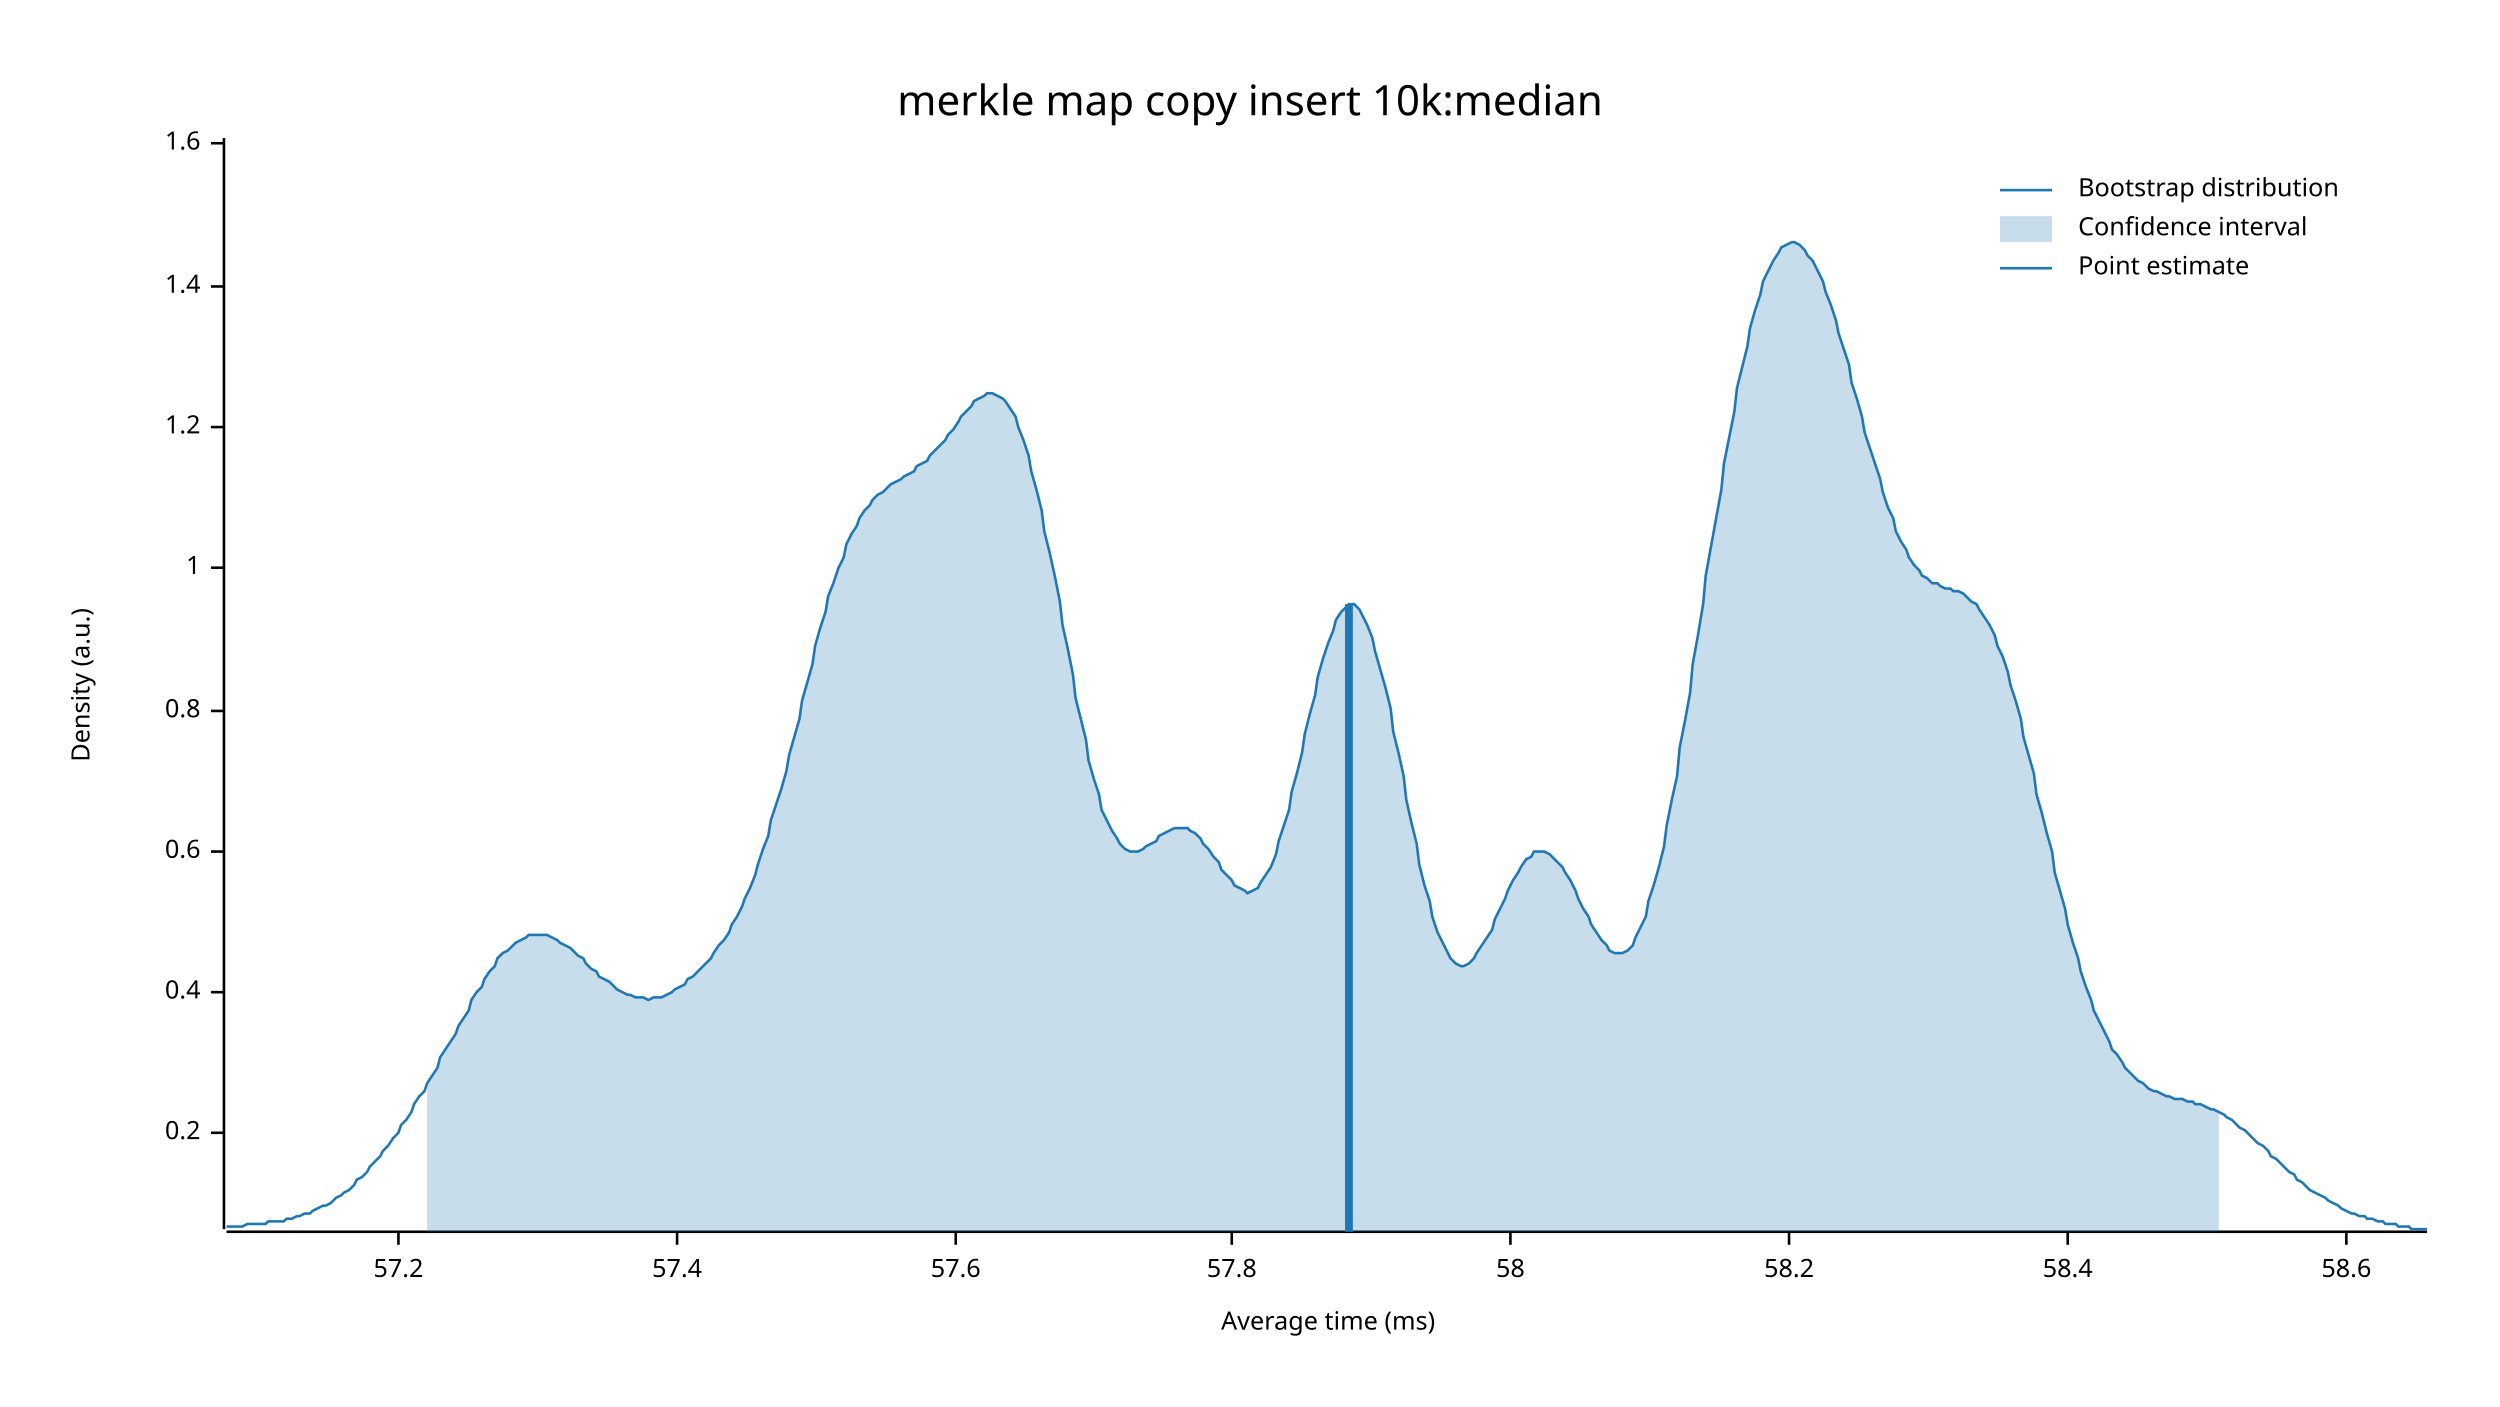
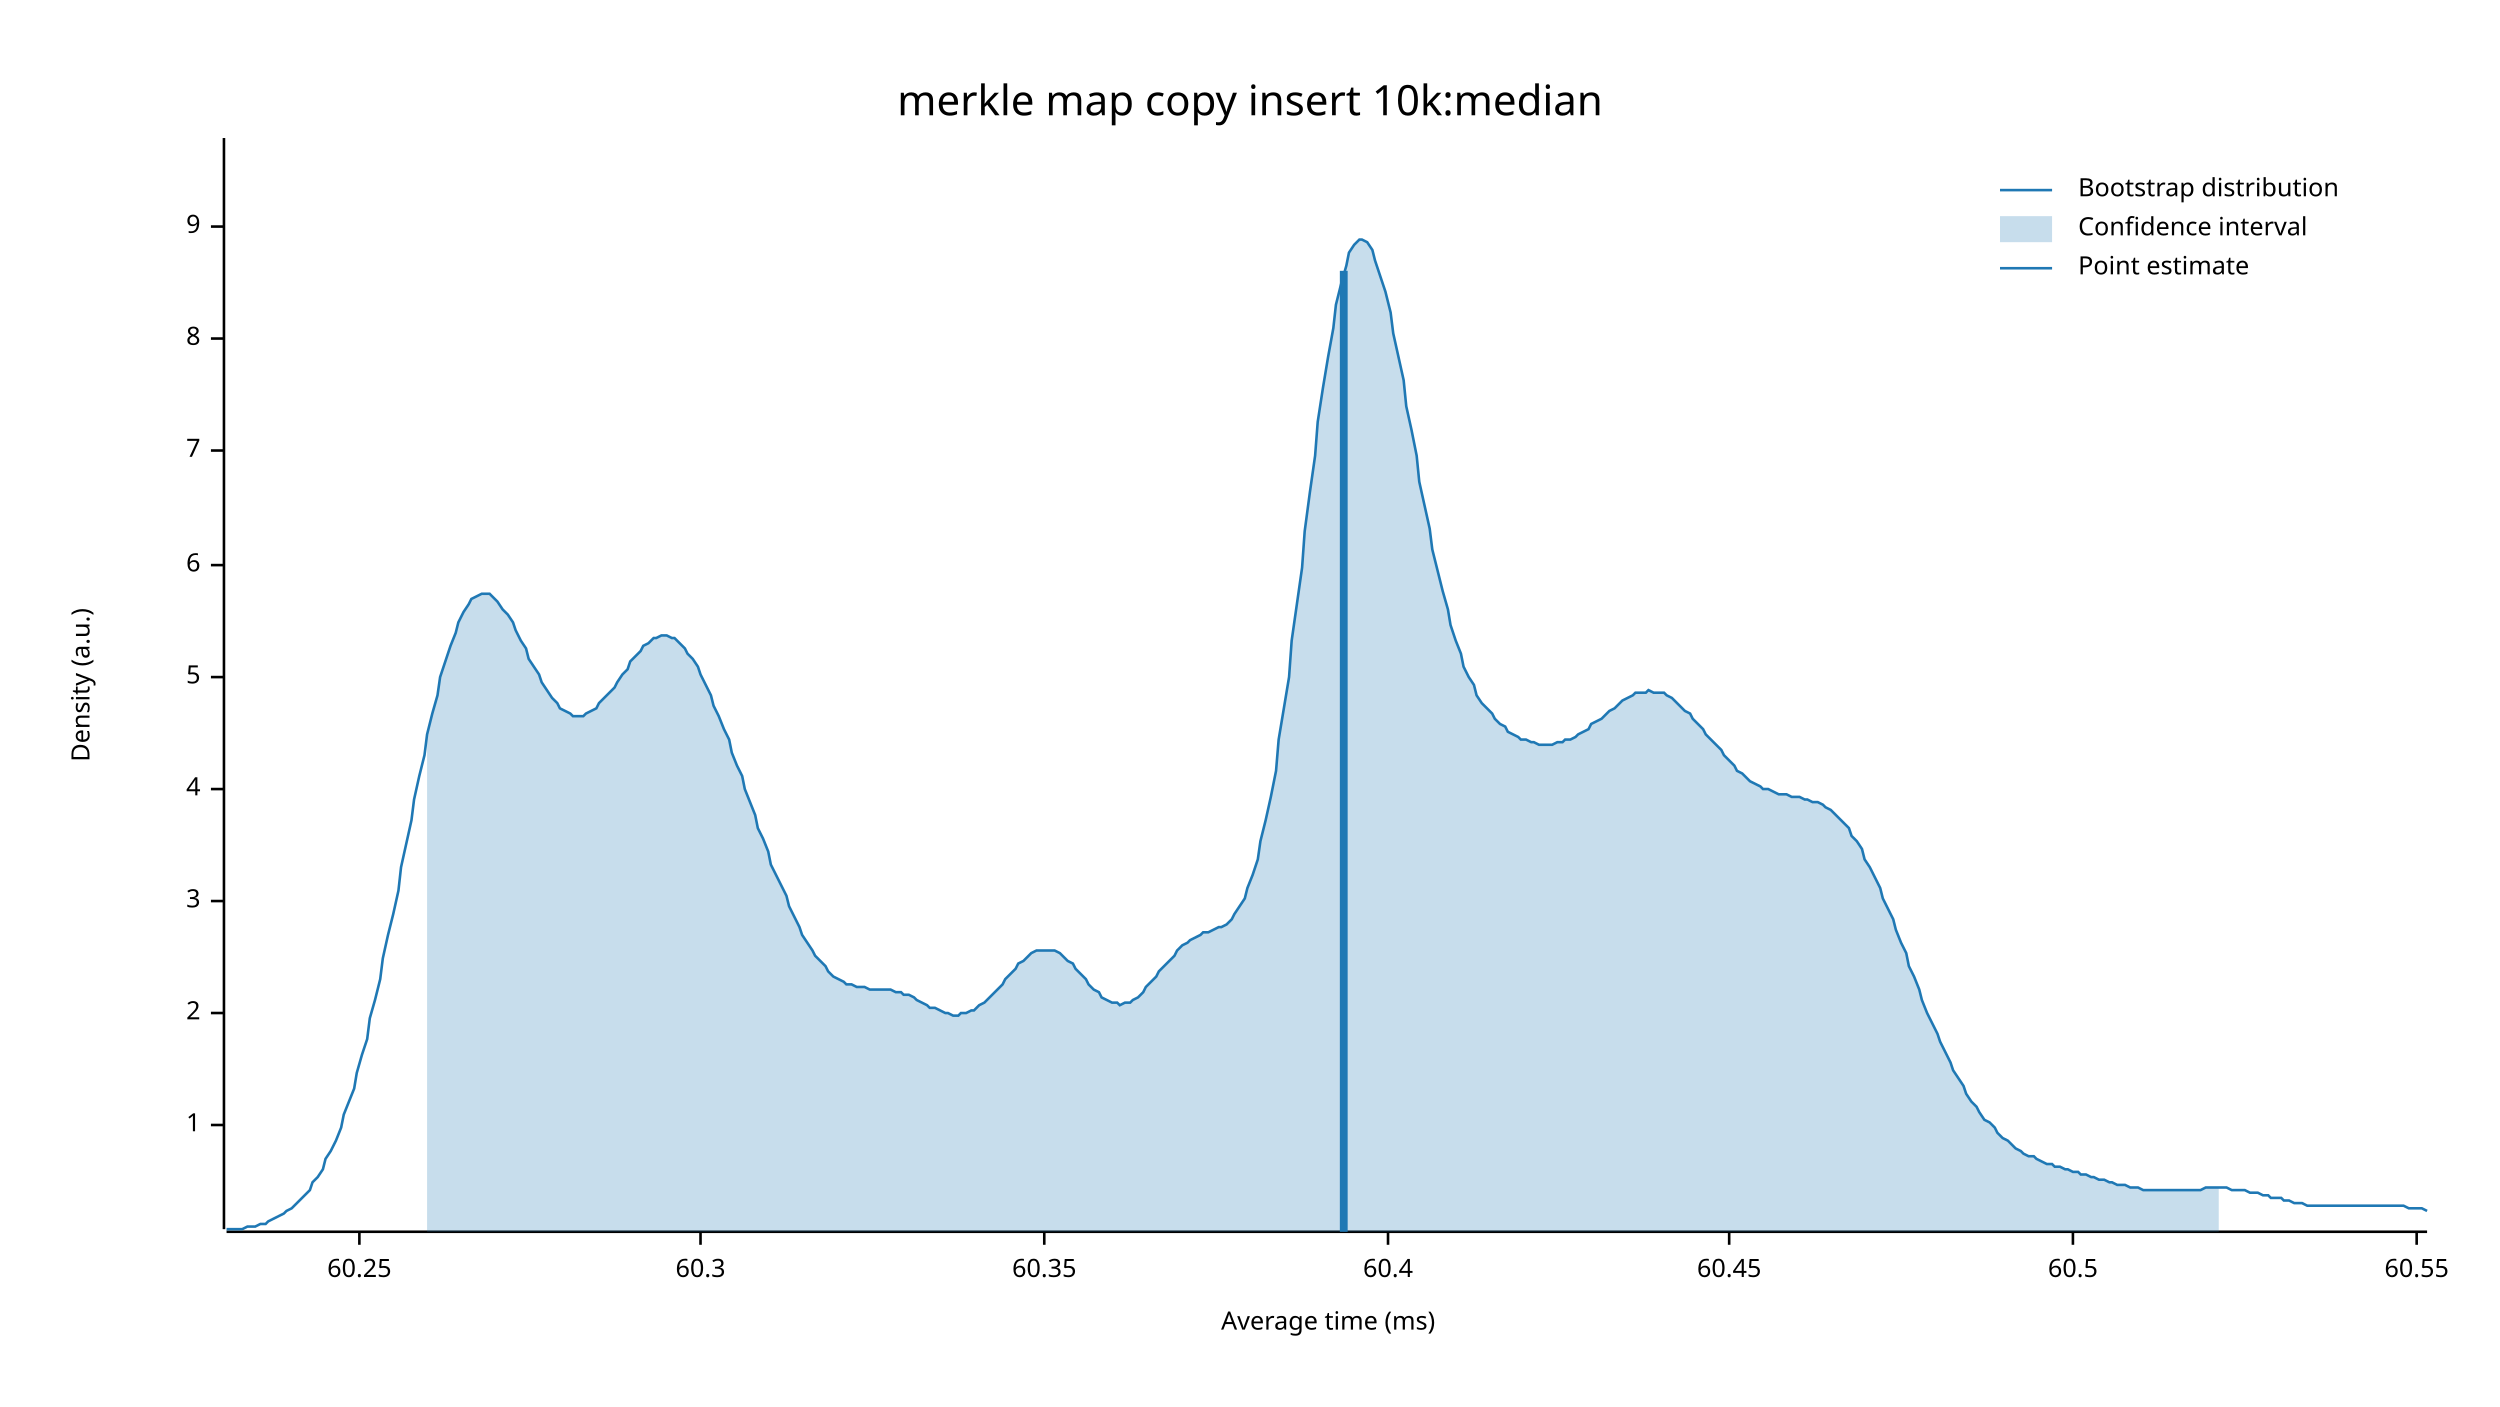
<svg xmlns="http://www.w3.org/2000/svg" width="960" height="540" viewBox="0 0 960 540">
  <text x="480" y="32" dy="0.76em" text-anchor="middle" font-family="sans-serif" font-size="16.129" opacity="1" fill="#000000">
merkle map copy insert 10k:median
</text>
  <text x="27" y="263" dy="0.76em" text-anchor="middle" font-family="sans-serif" font-size="9.677" opacity="1" fill="#000000" transform="rotate(270, 27, 263)">
Density (a.u.)
</text>
  <text x="510" y="513" dy="-0.5ex" text-anchor="middle" font-family="sans-serif" font-size="9.677" opacity="1" fill="#000000">
Average time (ms)
</text>
  <polyline fill="none" opacity="1" stroke="#000000" stroke-width="1" points="86,53 86,472 " />
-   <text x="77" y="435" dy="0.5ex" text-anchor="end" font-family="sans-serif" font-size="9.677" opacity="1" fill="#000000">
- 0.2
- </text>
-   <polyline fill="none" opacity="1" stroke="#000000" stroke-width="1" points="81,435 86,435 " />
-   <text x="77" y="381" dy="0.5ex" text-anchor="end" font-family="sans-serif" font-size="9.677" opacity="1" fill="#000000">
- 0.4
- </text>
-   <polyline fill="none" opacity="1" stroke="#000000" stroke-width="1" points="81,381 86,381 " />
-   <text x="77" y="327" dy="0.5ex" text-anchor="end" font-family="sans-serif" font-size="9.677" opacity="1" fill="#000000">
- 0.6
- </text>
-   <polyline fill="none" opacity="1" stroke="#000000" stroke-width="1" points="81,327 86,327 " />
-   <text x="77" y="273" dy="0.5ex" text-anchor="end" font-family="sans-serif" font-size="9.677" opacity="1" fill="#000000">
- 0.8
- </text>
-   <polyline fill="none" opacity="1" stroke="#000000" stroke-width="1" points="81,273 86,273 " />
-   <text x="77" y="218" dy="0.5ex" text-anchor="end" font-family="sans-serif" font-size="9.677" opacity="1" fill="#000000">
+   <text x="77" y="432" dy="0.5ex" text-anchor="end" font-family="sans-serif" font-size="9.677" opacity="1" fill="#000000">
1
</text>
-   <polyline fill="none" opacity="1" stroke="#000000" stroke-width="1" points="81,218 86,218 " />
-   <text x="77" y="164" dy="0.5ex" text-anchor="end" font-family="sans-serif" font-size="9.677" opacity="1" fill="#000000">
- 1.2
+   <polyline fill="none" opacity="1" stroke="#000000" stroke-width="1" points="81,432 86,432 " />
+   <text x="77" y="389" dy="0.5ex" text-anchor="end" font-family="sans-serif" font-size="9.677" opacity="1" fill="#000000">
+ 2
</text>
-   <polyline fill="none" opacity="1" stroke="#000000" stroke-width="1" points="81,164 86,164 " />
-   <text x="77" y="110" dy="0.5ex" text-anchor="end" font-family="sans-serif" font-size="9.677" opacity="1" fill="#000000">
- 1.4
+   <polyline fill="none" opacity="1" stroke="#000000" stroke-width="1" points="81,389 86,389 " />
+   <text x="77" y="346" dy="0.5ex" text-anchor="end" font-family="sans-serif" font-size="9.677" opacity="1" fill="#000000">
+ 3
</text>
-   <polyline fill="none" opacity="1" stroke="#000000" stroke-width="1" points="81,110 86,110 " />
-   <text x="77" y="55" dy="0.5ex" text-anchor="end" font-family="sans-serif" font-size="9.677" opacity="1" fill="#000000">
- 1.6
+   <polyline fill="none" opacity="1" stroke="#000000" stroke-width="1" points="81,346 86,346 " />
+   <text x="77" y="303" dy="0.5ex" text-anchor="end" font-family="sans-serif" font-size="9.677" opacity="1" fill="#000000">
+ 4
</text>
-   <polyline fill="none" opacity="1" stroke="#000000" stroke-width="1" points="81,55 86,55 " />
+   <polyline fill="none" opacity="1" stroke="#000000" stroke-width="1" points="81,303 86,303 " />
+   <text x="77" y="260" dy="0.5ex" text-anchor="end" font-family="sans-serif" font-size="9.677" opacity="1" fill="#000000">
+ 5
+ </text>
+   <polyline fill="none" opacity="1" stroke="#000000" stroke-width="1" points="81,260 86,260 " />
+   <text x="77" y="217" dy="0.5ex" text-anchor="end" font-family="sans-serif" font-size="9.677" opacity="1" fill="#000000">
+ 6
+ </text>
+   <polyline fill="none" opacity="1" stroke="#000000" stroke-width="1" points="81,217 86,217 " />
+   <text x="77" y="173" dy="0.5ex" text-anchor="end" font-family="sans-serif" font-size="9.677" opacity="1" fill="#000000">
+ 7
+ </text>
+   <polyline fill="none" opacity="1" stroke="#000000" stroke-width="1" points="81,173 86,173 " />
+   <text x="77" y="130" dy="0.5ex" text-anchor="end" font-family="sans-serif" font-size="9.677" opacity="1" fill="#000000">
+ 8
+ </text>
+   <polyline fill="none" opacity="1" stroke="#000000" stroke-width="1" points="81,130 86,130 " />
+   <text x="77" y="87" dy="0.5ex" text-anchor="end" font-family="sans-serif" font-size="9.677" opacity="1" fill="#000000">
+ 9
+ </text>
+   <polyline fill="none" opacity="1" stroke="#000000" stroke-width="1" points="81,87 86,87 " />
  <polyline fill="none" opacity="1" stroke="#000000" stroke-width="1" points="87,473 932,473 " />
-   <text x="153" y="483" dy="0.76em" text-anchor="middle" font-family="sans-serif" font-size="9.677" opacity="1" fill="#000000">
- 57.2
+   <text x="138" y="483" dy="0.76em" text-anchor="middle" font-family="sans-serif" font-size="9.677" opacity="1" fill="#000000">
+ 60.25
</text>
-   <polyline fill="none" opacity="1" stroke="#000000" stroke-width="1" points="153,473 153,478 " />
-   <text x="260" y="483" dy="0.76em" text-anchor="middle" font-family="sans-serif" font-size="9.677" opacity="1" fill="#000000">
- 57.4
+   <polyline fill="none" opacity="1" stroke="#000000" stroke-width="1" points="138,473 138,478 " />
+   <text x="269" y="483" dy="0.76em" text-anchor="middle" font-family="sans-serif" font-size="9.677" opacity="1" fill="#000000">
+ 60.3
</text>
-   <polyline fill="none" opacity="1" stroke="#000000" stroke-width="1" points="260,473 260,478 " />
-   <text x="367" y="483" dy="0.76em" text-anchor="middle" font-family="sans-serif" font-size="9.677" opacity="1" fill="#000000">
- 57.6
+   <polyline fill="none" opacity="1" stroke="#000000" stroke-width="1" points="269,473 269,478 " />
+   <text x="401" y="483" dy="0.76em" text-anchor="middle" font-family="sans-serif" font-size="9.677" opacity="1" fill="#000000">
+ 60.35
</text>
-   <polyline fill="none" opacity="1" stroke="#000000" stroke-width="1" points="367,473 367,478 " />
-   <text x="473" y="483" dy="0.76em" text-anchor="middle" font-family="sans-serif" font-size="9.677" opacity="1" fill="#000000">
- 57.8
+   <polyline fill="none" opacity="1" stroke="#000000" stroke-width="1" points="401,473 401,478 " />
+   <text x="533" y="483" dy="0.76em" text-anchor="middle" font-family="sans-serif" font-size="9.677" opacity="1" fill="#000000">
+ 60.4
</text>
-   <polyline fill="none" opacity="1" stroke="#000000" stroke-width="1" points="473,473 473,478 " />
-   <text x="580" y="483" dy="0.76em" text-anchor="middle" font-family="sans-serif" font-size="9.677" opacity="1" fill="#000000">
- 58
+   <polyline fill="none" opacity="1" stroke="#000000" stroke-width="1" points="533,473 533,478 " />
+   <text x="664" y="483" dy="0.76em" text-anchor="middle" font-family="sans-serif" font-size="9.677" opacity="1" fill="#000000">
+ 60.45
</text>
-   <polyline fill="none" opacity="1" stroke="#000000" stroke-width="1" points="580,473 580,478 " />
-   <text x="687" y="483" dy="0.76em" text-anchor="middle" font-family="sans-serif" font-size="9.677" opacity="1" fill="#000000">
- 58.2
+   <polyline fill="none" opacity="1" stroke="#000000" stroke-width="1" points="664,473 664,478 " />
+   <text x="796" y="483" dy="0.76em" text-anchor="middle" font-family="sans-serif" font-size="9.677" opacity="1" fill="#000000">
+ 60.5
</text>
-   <polyline fill="none" opacity="1" stroke="#000000" stroke-width="1" points="687,473 687,478 " />
-   <text x="794" y="483" dy="0.76em" text-anchor="middle" font-family="sans-serif" font-size="9.677" opacity="1" fill="#000000">
- 58.4
+   <polyline fill="none" opacity="1" stroke="#000000" stroke-width="1" points="796,473 796,478 " />
+   <text x="928" y="483" dy="0.76em" text-anchor="middle" font-family="sans-serif" font-size="9.677" opacity="1" fill="#000000">
+ 60.55
</text>
-   <polyline fill="none" opacity="1" stroke="#000000" stroke-width="1" points="794,473 794,478 " />
-   <text x="901" y="483" dy="0.76em" text-anchor="middle" font-family="sans-serif" font-size="9.677" opacity="1" fill="#000000">
- 58.6
- </text>
-   <polyline fill="none" opacity="1" stroke="#000000" stroke-width="1" points="901,473 901,478 " />
-   <polyline fill="none" opacity="1" stroke="#1F78B4" stroke-width="1" points="87,471 88,471 90,471 92,471 93,471 95,470 97,470 98,470 100,470 102,470 103,469 105,469 107,469 109,469 110,468 112,468 114,467 115,467 117,466 119,466 120,465 122,464 124,463 125,463 127,462 129,460 131,459 132,458 134,457 136,455 137,453 139,452 141,450 142,448 144,446 146,444 147,442 149,440 151,437 153,435 154,432 156,430 158,427 159,424 161,421 163,419 164,416 166,413 168,410 169,406 171,403 173,400 175,397 176,394 178,391 180,388 181,384 183,381 185,379 186,376 188,373 190,371 191,368 193,366 195,365 197,363 198,362 200,361 202,360 203,359 205,359 207,359 208,359 210,359 212,360 214,361 215,362 217,363 219,364 220,365 222,367 224,368 225,370 227,372 229,373 230,375 232,376 234,377 236,379 237,380 239,381 241,382 242,382 244,383 246,383 247,383 249,384 251,383 252,383 254,383 256,382 258,381 259,380 261,379 263,378 264,376 266,375 268,373 269,372 271,370 273,368 274,366 276,363 278,361 280,358 281,355 283,352 285,348 286,345 288,341 290,336 291,332 293,326 295,321 296,315 298,309 300,303 302,296 303,290 305,283 307,276 308,269 310,262 312,255 313,248 315,241 317,235 318,229 320,224 322,218 324,214 325,209 327,205 329,202 330,199 332,196 334,194 335,192 337,190 339,189 341,187 342,186 344,185 346,184 347,183 349,182 351,181 352,179 354,178 356,177 357,175 359,173 361,171 363,169 364,167 366,165 368,162 369,160 371,158 373,156 374,154 376,153 378,152 379,151 381,151 383,152 385,153 386,154 388,157 390,160 391,164 393,169 395,175 396,181 398,188 400,196 401,204 403,212 405,221 407,231 408,240 410,249 412,259 413,268 415,276 417,284 418,292 420,299 422,305 423,311 425,315 427,319 429,322 430,324 432,326 434,327 435,327 437,327 439,326 440,325 442,324 444,323 445,321 447,320 449,319 451,318 452,318 454,318 456,318 457,319 459,320 461,322 462,324 464,326 466,329 468,331 469,334 471,336 473,338 474,340 476,341 478,342 479,343 481,342 483,341 484,339 486,336 488,333 490,328 491,323 493,317 495,311 496,304 498,297 500,289 501,282 503,274 505,267 506,260 508,253 510,247 512,242 513,238 515,235 517,233 518,232 520,232 522,234 523,236 525,240 527,245 528,250 530,257 532,264 534,272 535,281 537,289 539,298 540,307 542,316 544,324 545,332 547,340 549,346 550,352 552,358 554,362 556,366 557,368 559,370 561,371 562,371 564,370 566,368 567,366 569,363 571,360 573,357 574,353 576,349 578,345 579,342 581,338 583,335 584,333 586,330 588,329 589,327 591,327 593,327 595,328 596,329 598,331 600,333 601,335 603,338 605,342 606,345 608,349 610,352 611,355 613,358 615,361 617,363 618,365 620,366 622,366 623,366 625,365 627,363 628,360 630,356 632,352 633,346 635,340 637,333 639,325 640,317 642,307 644,298 645,287 647,277 649,266 650,255 652,244 654,232 655,221 657,210 659,199 661,188 662,178 664,168 666,158 667,149 669,141 671,133 672,126 674,119 676,113 677,108 679,104 681,100 683,97 684,95 686,94 688,93 689,93 691,94 693,96 694,98 696,100 698,104 700,108 701,112 703,117 705,123 706,128 708,134 710,140 711,147 713,153 715,160 716,166 718,172 720,178 722,184 723,189 725,195 727,199 728,204 730,208 732,211 733,214 735,217 737,219 738,221 740,222 742,224 744,224 745,225 747,226 749,226 750,227 752,227 754,228 755,229 757,231 759,232 760,234 762,237 764,240 766,244 767,248 769,252 771,258 772,263 774,269 776,276 777,283 779,290 781,297 782,305 784,312 786,320 788,327 789,335 791,342 793,349 794,355 796,362 798,368 799,373 801,379 803,384 804,388 806,392 808,396 810,400 811,403 813,405 815,408 816,410 818,412 820,414 821,415 823,416 825,418 827,419 828,419 830,420 832,421 833,421 835,422 837,422 838,422 840,423 842,423 843,424 845,424 847,425 849,426 850,426 852,427 854,428 855,429 857,430 859,432 860,433 862,434 864,436 865,437 867,439 869,440 871,442 872,444 874,445 876,447 877,448 879,450 881,451 882,453 884,454 886,456 887,457 889,458 891,459 893,460 894,461 896,462 898,463 899,464 901,465 903,466 904,466 906,467 908,467 909,468 911,468 913,469 915,469 916,470 918,470 920,470 921,471 923,471 925,471 926,472 928,472 930,472 932,472 " />
-   <polygon opacity="0.25" fill="#1F78B4" points="164,416 166,413 168,410 169,406 171,403 173,400 175,397 176,394 178,391 180,388 181,384 183,381 185,379 186,376 188,373 190,371 191,368 193,366 195,365 197,363 198,362 200,361 202,360 203,359 205,359 207,359 208,359 210,359 212,360 214,361 215,362 217,363 219,364 220,365 222,367 224,368 225,370 227,372 229,373 230,375 232,376 234,377 236,379 237,380 239,381 241,382 242,382 244,383 246,383 247,383 249,384 251,383 252,383 254,383 256,382 258,381 259,380 261,379 263,378 264,376 266,375 268,373 269,372 271,370 273,368 274,366 276,363 278,361 280,358 281,355 283,352 285,348 286,345 288,341 290,336 291,332 293,326 295,321 296,315 298,309 300,303 302,296 303,290 305,283 307,276 308,269 310,262 312,255 313,248 315,241 317,235 318,229 320,224 322,218 324,214 325,209 327,205 329,202 330,199 332,196 334,194 335,192 337,190 339,189 341,187 342,186 344,185 346,184 347,183 349,182 351,181 352,179 354,178 356,177 357,175 359,173 361,171 363,169 364,167 366,165 368,162 369,160 371,158 373,156 374,154 376,153 378,152 379,151 381,151 383,152 385,153 386,154 388,157 390,160 391,164 393,169 395,175 396,181 398,188 400,196 401,204 403,212 405,221 407,231 408,240 410,249 412,259 413,268 415,276 417,284 418,292 420,299 422,305 423,311 425,315 427,319 429,322 430,324 432,326 434,327 435,327 437,327 439,326 440,325 442,324 444,323 445,321 447,320 449,319 451,318 452,318 454,318 456,318 457,319 459,320 461,322 462,324 464,326 466,329 468,331 469,334 471,336 473,338 474,340 476,341 478,342 479,343 481,342 483,341 484,339 486,336 488,333 490,328 491,323 493,317 495,311 496,304 498,297 500,289 501,282 503,274 505,267 506,260 508,253 510,247 512,242 513,238 515,235 517,233 518,232 520,232 522,234 523,236 525,240 527,245 528,250 530,257 532,264 534,272 535,281 537,289 539,298 540,307 542,316 544,324 545,332 547,340 549,346 550,352 552,358 554,362 556,366 557,368 559,370 561,371 562,371 564,370 566,368 567,366 569,363 571,360 573,357 574,353 576,349 578,345 579,342 581,338 583,335 584,333 586,330 588,329 589,327 591,327 593,327 595,328 596,329 598,331 600,333 601,335 603,338 605,342 606,345 608,349 610,352 611,355 613,358 615,361 617,363 618,365 620,366 622,366 623,366 625,365 627,363 628,360 630,356 632,352 633,346 635,340 637,333 639,325 640,317 642,307 644,298 645,287 647,277 649,266 650,255 652,244 654,232 655,221 657,210 659,199 661,188 662,178 664,168 666,158 667,149 669,141 671,133 672,126 674,119 676,113 677,108 679,104 681,100 683,97 684,95 686,94 688,93 689,93 691,94 693,96 694,98 696,100 698,104 700,108 701,112 703,117 705,123 706,128 708,134 710,140 711,147 713,153 715,160 716,166 718,172 720,178 722,184 723,189 725,195 727,199 728,204 730,208 732,211 733,214 735,217 737,219 738,221 740,222 742,224 744,224 745,225 747,226 749,226 750,227 752,227 754,228 755,229 757,231 759,232 760,234 762,237 764,240 766,244 767,248 769,252 771,258 772,263 774,269 776,276 777,283 779,290 781,297 782,305 784,312 786,320 788,327 789,335 791,342 793,349 794,355 796,362 798,368 799,373 801,379 803,384 804,388 806,392 808,396 810,400 811,403 813,405 815,408 816,410 818,412 820,414 821,415 823,416 825,418 827,419 828,419 830,420 832,421 833,421 835,422 837,422 838,422 840,423 842,423 843,424 845,424 847,425 849,426 850,426 852,427 852,473 164,473 " />
-   <polyline fill="none" opacity="1" stroke="#1F78B4" stroke-width="3" points="518,473 518,232 " />
+   <polyline fill="none" opacity="1" stroke="#000000" stroke-width="1" points="928,473 928,478 " />
+   <polyline fill="none" opacity="1" stroke="#1F78B4" stroke-width="1" points="87,472 88,472 90,472 92,472 93,472 95,471 97,471 98,471 100,470 102,470 103,469 105,468 107,467 109,466 110,465 112,464 114,462 115,461 117,459 119,457 120,454 122,452 124,449 125,445 127,442 129,438 131,433 132,428 134,423 136,418 137,412 139,405 141,399 142,391 144,384 146,376 147,368 149,359 151,351 153,342 154,333 156,324 158,315 159,307 161,298 163,290 164,282 166,274 168,267 169,260 171,254 173,248 175,243 176,239 178,235 180,232 181,230 183,229 185,228 186,228 188,228 190,230 191,231 193,234 195,236 197,239 198,242 200,246 202,249 203,253 205,256 207,259 208,262 210,265 212,268 214,270 215,272 217,273 219,274 220,275 222,275 224,275 225,274 227,273 229,272 230,270 232,268 234,266 236,264 237,262 239,259 241,257 242,254 244,252 246,250 247,248 249,247 251,245 252,245 254,244 256,244 258,245 259,245 261,247 263,249 264,251 266,253 268,256 269,259 271,263 273,267 274,271 276,275 278,280 280,284 281,289 283,294 285,298 286,303 288,308 290,313 291,318 293,322 295,327 296,332 298,336 300,340 302,344 303,348 305,352 307,356 308,359 310,362 312,365 313,367 315,369 317,371 318,373 320,375 322,376 324,377 325,378 327,378 329,379 330,379 332,379 334,380 335,380 337,380 339,380 341,380 342,380 344,381 346,381 347,382 349,382 351,383 352,384 354,385 356,386 357,387 359,387 361,388 363,389 364,389 366,390 368,390 369,389 371,389 373,388 374,388 376,386 378,385 379,384 381,382 383,380 385,378 386,376 388,374 390,372 391,370 393,369 395,367 396,366 398,365 400,365 401,365 403,365 405,365 407,366 408,367 410,369 412,370 413,372 415,374 417,376 418,378 420,380 422,381 423,383 425,384 427,385 429,385 430,386 432,385 434,385 435,384 437,383 439,381 440,379 442,377 444,375 445,373 447,371 449,369 451,367 452,365 454,363 456,362 457,361 459,360 461,359 462,358 464,358 466,357 468,356 469,356 471,355 473,353 474,351 476,348 478,345 479,341 481,336 483,330 484,323 486,315 488,306 490,296 491,284 493,272 495,260 496,246 498,232 500,218 501,204 503,189 505,175 506,162 508,149 510,137 512,126 513,117 515,109 517,102 518,97 520,94 522,92 523,92 525,93 527,96 528,100 530,106 532,112 534,120 535,128 537,137 539,146 540,156 542,165 544,175 545,185 547,194 549,203 550,211 552,219 554,227 556,234 557,240 559,246 561,251 562,256 564,260 566,263 567,267 569,270 571,272 573,274 574,276 576,278 578,279 579,281 581,282 583,283 584,284 586,284 588,285 589,285 591,286 593,286 595,286 596,286 598,285 600,285 601,284 603,284 605,283 606,282 608,281 610,280 611,278 613,277 615,276 617,274 618,273 620,272 622,270 623,269 625,268 627,267 628,266 630,266 632,266 633,265 635,266 637,266 639,266 640,267 642,268 644,270 645,271 647,273 649,274 650,276 652,278 654,280 655,282 657,284 659,286 661,288 662,290 664,292 666,294 667,296 669,297 671,299 672,300 674,301 676,302 677,303 679,303 681,304 683,305 684,305 686,305 688,306 689,306 691,306 693,307 694,307 696,308 698,308 700,309 701,310 703,311 705,313 706,314 708,316 710,318 711,321 713,323 715,326 716,330 718,333 720,337 722,341 723,345 725,349 727,353 728,357 730,362 732,366 733,371 735,375 737,380 738,384 740,389 742,393 744,397 745,400 747,404 749,408 750,411 752,414 754,417 755,420 757,423 759,425 760,427 762,430 764,431 766,433 767,435 769,437 771,438 772,439 774,441 776,442 777,443 779,444 781,444 782,445 784,446 786,447 788,447 789,448 791,448 793,449 794,449 796,450 798,450 799,451 801,451 803,452 804,452 806,453 808,453 810,454 811,454 813,455 815,455 816,455 818,456 820,456 821,456 823,457 825,457 827,457 828,457 830,457 832,457 833,457 835,457 837,457 838,457 840,457 842,457 843,457 845,457 847,456 849,456 850,456 852,456 854,456 855,456 857,457 859,457 860,457 862,457 864,458 865,458 867,458 869,459 871,459 872,460 874,460 876,460 877,461 879,461 881,462 882,462 884,462 886,463 887,463 889,463 891,463 893,463 894,463 896,463 898,463 899,463 901,463 903,463 904,463 906,463 908,463 909,463 911,463 913,463 915,463 916,463 918,463 920,463 921,463 923,463 925,464 926,464 928,464 930,464 932,465 " />
+   <polygon opacity="0.25" fill="#1F78B4" points="164,282 166,274 168,267 169,260 171,254 173,248 175,243 176,239 178,235 180,232 181,230 183,229 185,228 186,228 188,228 190,230 191,231 193,234 195,236 197,239 198,242 200,246 202,249 203,253 205,256 207,259 208,262 210,265 212,268 214,270 215,272 217,273 219,274 220,275 222,275 224,275 225,274 227,273 229,272 230,270 232,268 234,266 236,264 237,262 239,259 241,257 242,254 244,252 246,250 247,248 249,247 251,245 252,245 254,244 256,244 258,245 259,245 261,247 263,249 264,251 266,253 268,256 269,259 271,263 273,267 274,271 276,275 278,280 280,284 281,289 283,294 285,298 286,303 288,308 290,313 291,318 293,322 295,327 296,332 298,336 300,340 302,344 303,348 305,352 307,356 308,359 310,362 312,365 313,367 315,369 317,371 318,373 320,375 322,376 324,377 325,378 327,378 329,379 330,379 332,379 334,380 335,380 337,380 339,380 341,380 342,380 344,381 346,381 347,382 349,382 351,383 352,384 354,385 356,386 357,387 359,387 361,388 363,389 364,389 366,390 368,390 369,389 371,389 373,388 374,388 376,386 378,385 379,384 381,382 383,380 385,378 386,376 388,374 390,372 391,370 393,369 395,367 396,366 398,365 400,365 401,365 403,365 405,365 407,366 408,367 410,369 412,370 413,372 415,374 417,376 418,378 420,380 422,381 423,383 425,384 427,385 429,385 430,386 432,385 434,385 435,384 437,383 439,381 440,379 442,377 444,375 445,373 447,371 449,369 451,367 452,365 454,363 456,362 457,361 459,360 461,359 462,358 464,358 466,357 468,356 469,356 471,355 473,353 474,351 476,348 478,345 479,341 481,336 483,330 484,323 486,315 488,306 490,296 491,284 493,272 495,260 496,246 498,232 500,218 501,204 503,189 505,175 506,162 508,149 510,137 512,126 513,117 515,109 517,102 518,97 520,94 522,92 523,92 525,93 527,96 528,100 530,106 532,112 534,120 535,128 537,137 539,146 540,156 542,165 544,175 545,185 547,194 549,203 550,211 552,219 554,227 556,234 557,240 559,246 561,251 562,256 564,260 566,263 567,267 569,270 571,272 573,274 574,276 576,278 578,279 579,281 581,282 583,283 584,284 586,284 588,285 589,285 591,286 593,286 595,286 596,286 598,285 600,285 601,284 603,284 605,283 606,282 608,281 610,280 611,278 613,277 615,276 617,274 618,273 620,272 622,270 623,269 625,268 627,267 628,266 630,266 632,266 633,265 635,266 637,266 639,266 640,267 642,268 644,270 645,271 647,273 649,274 650,276 652,278 654,280 655,282 657,284 659,286 661,288 662,290 664,292 666,294 667,296 669,297 671,299 672,300 674,301 676,302 677,303 679,303 681,304 683,305 684,305 686,305 688,306 689,306 691,306 693,307 694,307 696,308 698,308 700,309 701,310 703,311 705,313 706,314 708,316 710,318 711,321 713,323 715,326 716,330 718,333 720,337 722,341 723,345 725,349 727,353 728,357 730,362 732,366 733,371 735,375 737,380 738,384 740,389 742,393 744,397 745,400 747,404 749,408 750,411 752,414 754,417 755,420 757,423 759,425 760,427 762,430 764,431 766,433 767,435 769,437 771,438 772,439 774,441 776,442 777,443 779,444 781,444 782,445 784,446 786,447 788,447 789,448 791,448 793,449 794,449 796,450 798,450 799,451 801,451 803,452 804,452 806,453 808,453 810,454 811,454 813,455 815,455 816,455 818,456 820,456 821,456 823,457 825,457 827,457 828,457 830,457 832,457 833,457 835,457 837,457 838,457 840,457 842,457 843,457 845,457 847,456 849,456 850,456 852,456 852,473 164,473 " />
+   <polyline fill="none" opacity="1" stroke="#1F78B4" stroke-width="3" points="516,473 516,104 " />
  <text x="798" y="68" dy="0.76em" text-anchor="start" font-family="sans-serif" font-size="9.677" opacity="1" fill="#000000">
Bootstrap distribution
</text>
  <text x="798" y="83" dy="0.76em" text-anchor="start" font-family="sans-serif" font-size="9.677" opacity="1" fill="#000000">
Confidence interval
</text>
  <text x="798" y="98" dy="0.76em" text-anchor="start" font-family="sans-serif" font-size="9.677" opacity="1" fill="#000000">
Point estimate
</text>
  <polyline fill="none" opacity="1" stroke="#1F78B4" stroke-width="1" points="768,73 788,73 " />
  <rect x="768" y="83" width="20" height="10" opacity="0.25" fill="#1F78B4" stroke="none" />
  <polyline fill="none" opacity="1" stroke="#1F78B4" stroke-width="1" points="768,103 788,103 " />
</svg>
